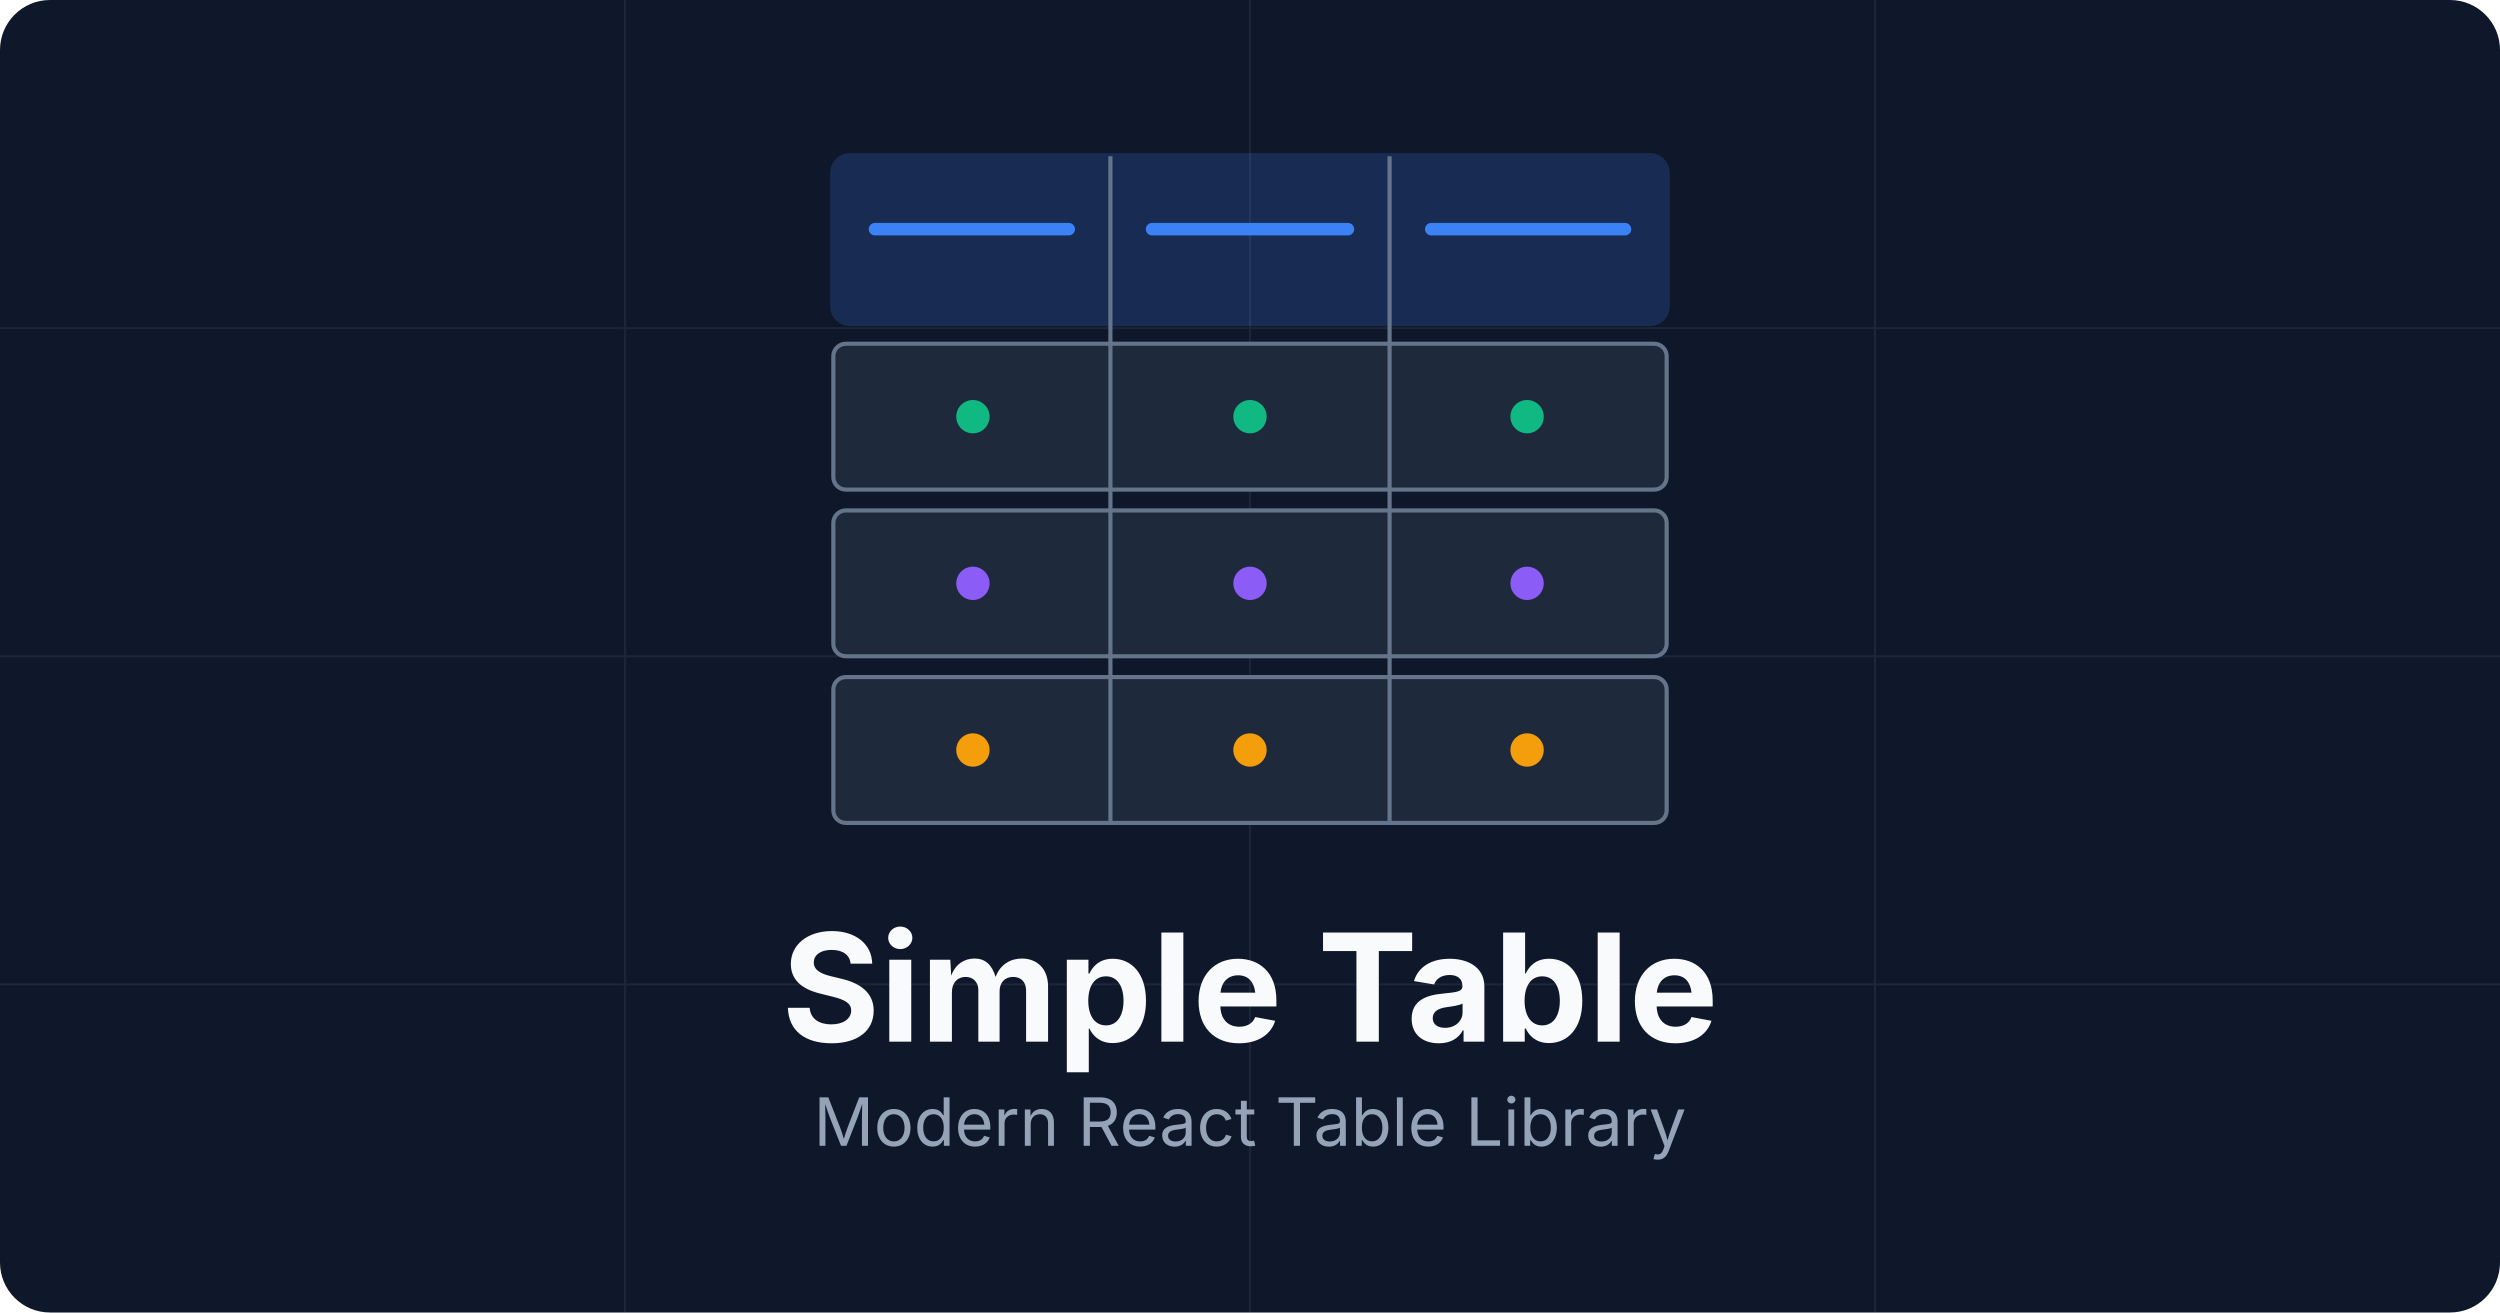
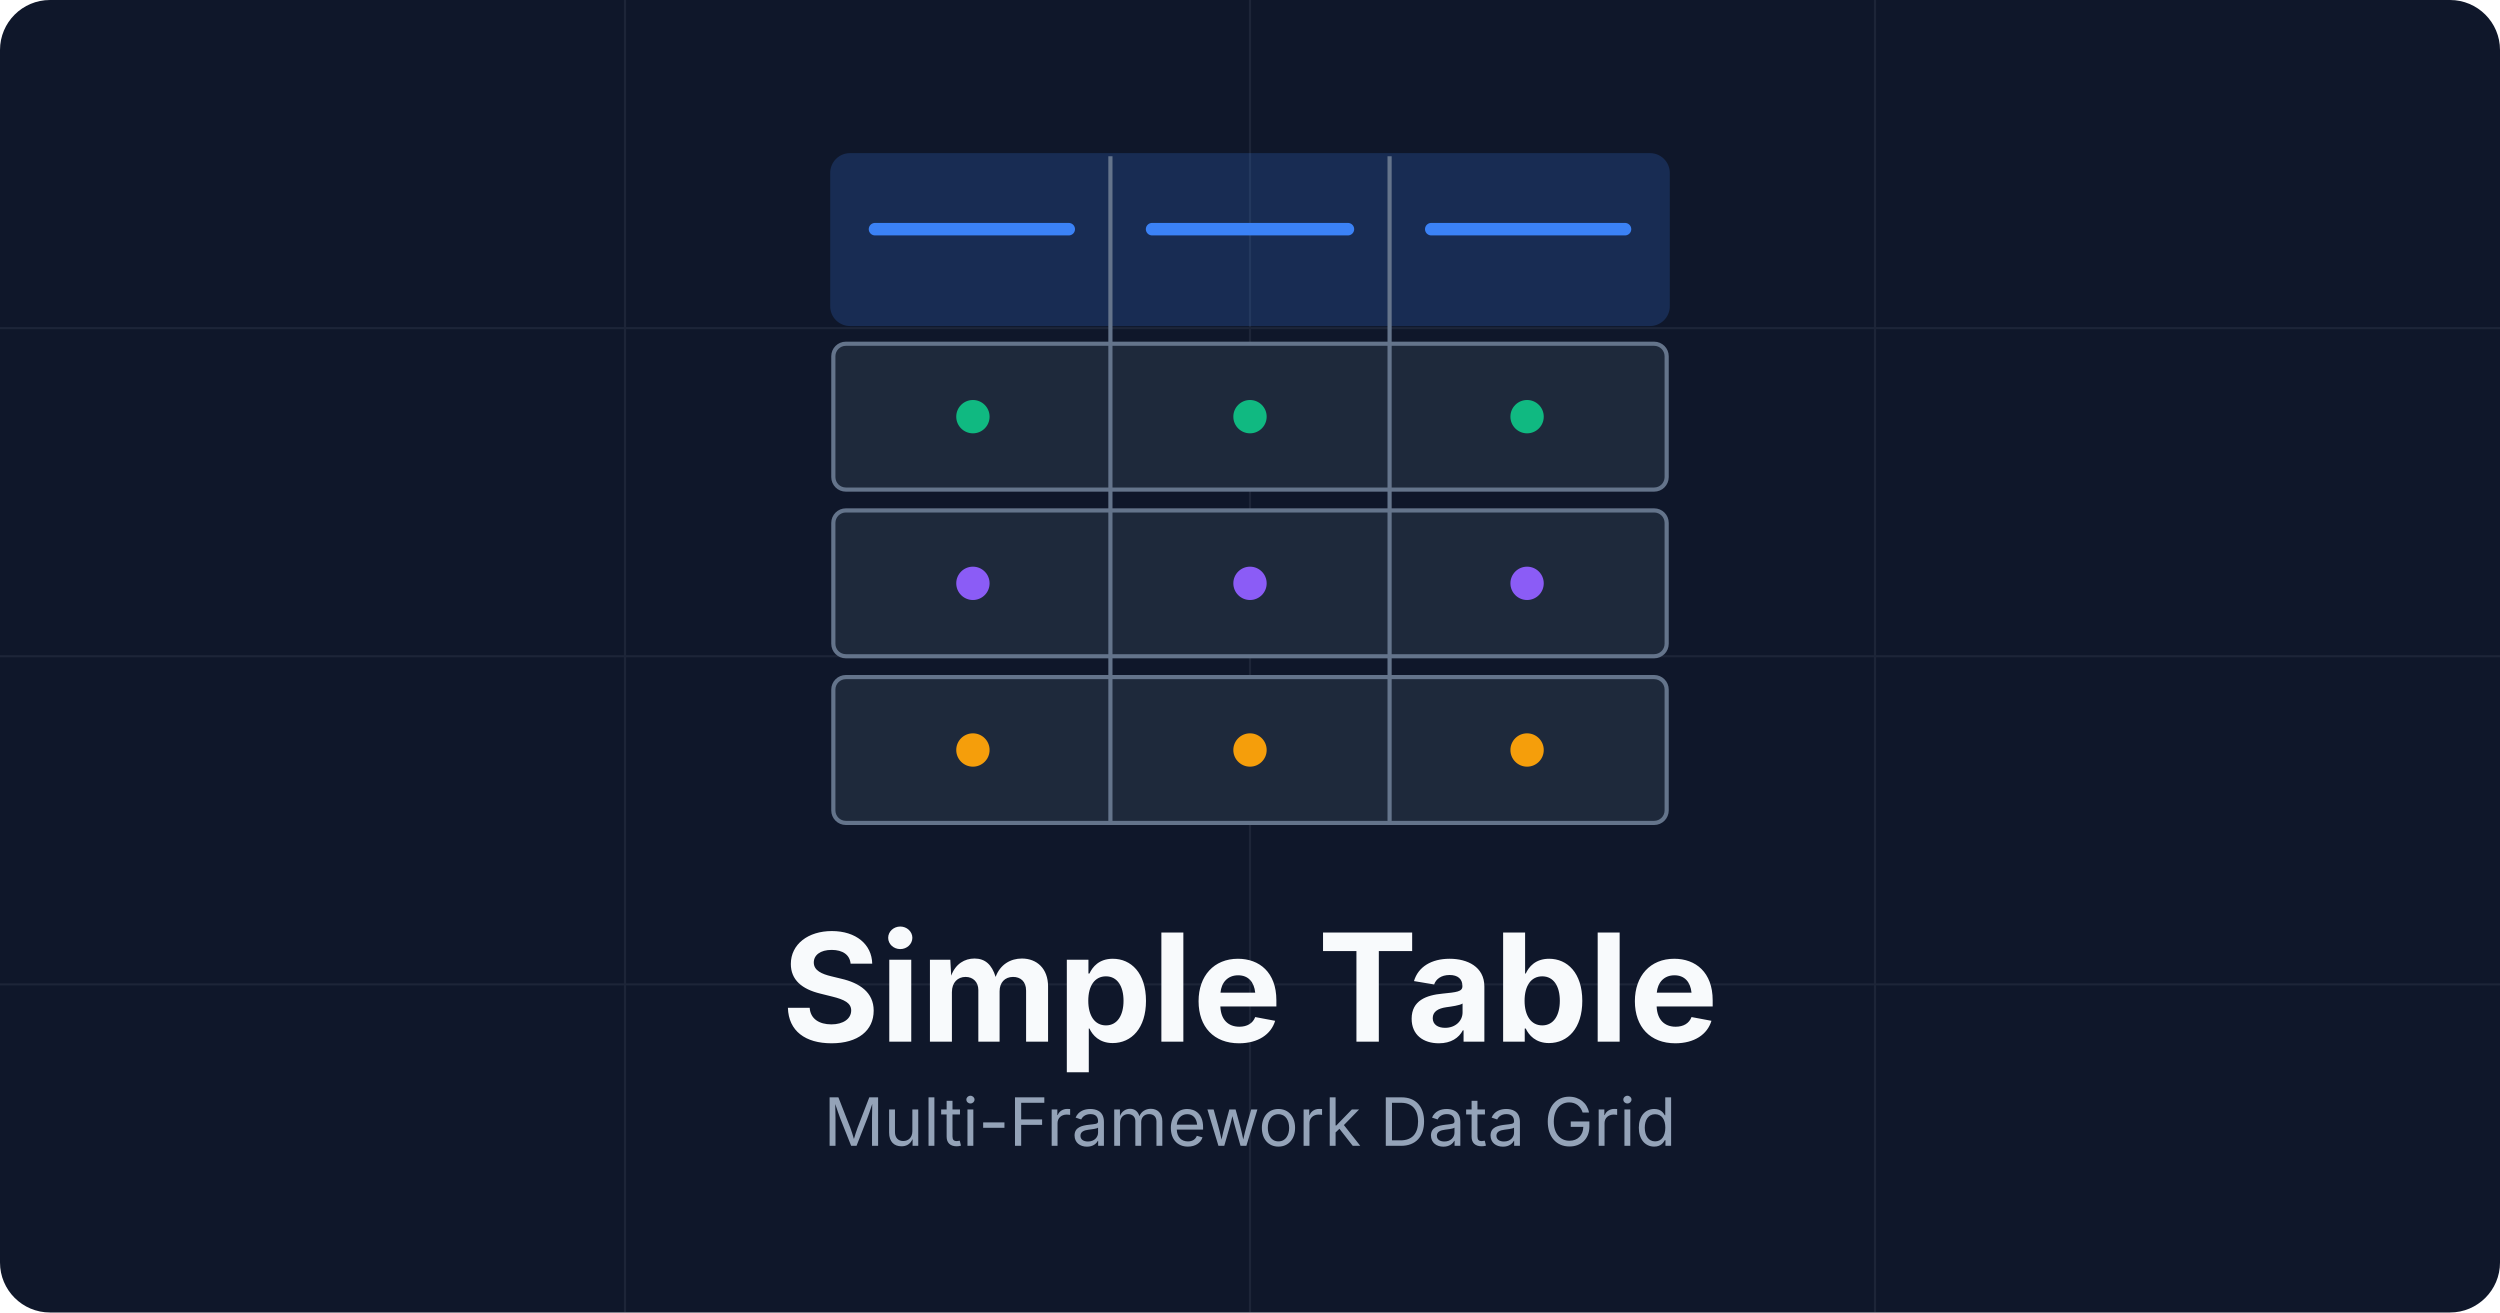
<svg xmlns="http://www.w3.org/2000/svg" width="1200" height="630" viewBox="0 0 1200 630" fill="none">
  <rect width="1200" height="630" fill="#0F172A" rx="24" />
  <g opacity="0.1">
    <line x1="0" y1="157.5" x2="1200" y2="157.5" stroke="#94A3B8" stroke-width="1" />
    <line x1="0" y1="315" x2="1200" y2="315" stroke="#94A3B8" stroke-width="1" />
    <line x1="0" y1="472.5" x2="1200" y2="472.5" stroke="#94A3B8" stroke-width="1" />
    <line x1="300" y1="0" x2="300" y2="630" stroke="#94A3B8" stroke-width="1" />
    <line x1="600" y1="0" x2="600" y2="630" stroke="#94A3B8" stroke-width="1" />
    <line x1="900" y1="0" x2="900" y2="630" stroke="#94A3B8" stroke-width="1" />
  </g>
  <g transform="translate(400, 75)">
    <rect x="0" y="0" width="400" height="80" rx="8" fill="#3B82F6" opacity="0.2" stroke="#3B82F6" stroke-width="3" />
    <rect x="0" y="90" width="400" height="70" rx="6" fill="#1E293B" stroke="#64748B" stroke-width="2" />
    <rect x="0" y="170" width="400" height="70" rx="6" fill="#1E293B" stroke="#64748B" stroke-width="2" />
    <rect x="0" y="250" width="400" height="70" rx="6" fill="#1E293B" stroke="#64748B" stroke-width="2" />
    <line x1="133" y1="0" x2="133" y2="320" stroke="#64748B" stroke-width="2" />
    <line x1="267" y1="0" x2="267" y2="320" stroke="#64748B" stroke-width="2" />
    <line x1="20" y1="35" x2="113" y2="35" stroke="#3B82F6" stroke-width="6" stroke-linecap="round" />
    <line x1="153" y1="35" x2="247" y2="35" stroke="#3B82F6" stroke-width="6" stroke-linecap="round" />
    <line x1="287" y1="35" x2="380" y2="35" stroke="#3B82F6" stroke-width="6" stroke-linecap="round" />
    <circle cx="67" cy="125" r="8" fill="#10B981" />
    <circle cx="200" cy="125" r="8" fill="#10B981" />
    <circle cx="333" cy="125" r="8" fill="#10B981" />
    <circle cx="67" cy="205" r="8" fill="#8B5CF6" />
    <circle cx="200" cy="205" r="8" fill="#8B5CF6" />
    <circle cx="333" cy="205" r="8" fill="#8B5CF6" />
    <circle cx="67" cy="285" r="8" fill="#F59E0B" />
    <circle cx="200" cy="285" r="8" fill="#F59E0B" />
    <circle cx="333" cy="285" r="8" fill="#F59E0B" />
  </g>
  <text x="600" y="500" font-family="system-ui, -apple-system, sans-serif" font-size="72" font-weight="700" fill="#F8FAFC" text-anchor="middle">
    Simple Table
  </text>
  <text x="600" y="550" font-family="system-ui, -apple-system, sans-serif" font-size="32" font-weight="400" fill="#94A3B8" text-anchor="middle">
-     Modern React Table Library
+     Multi-Framework Data Grid
  </text>
</svg>
